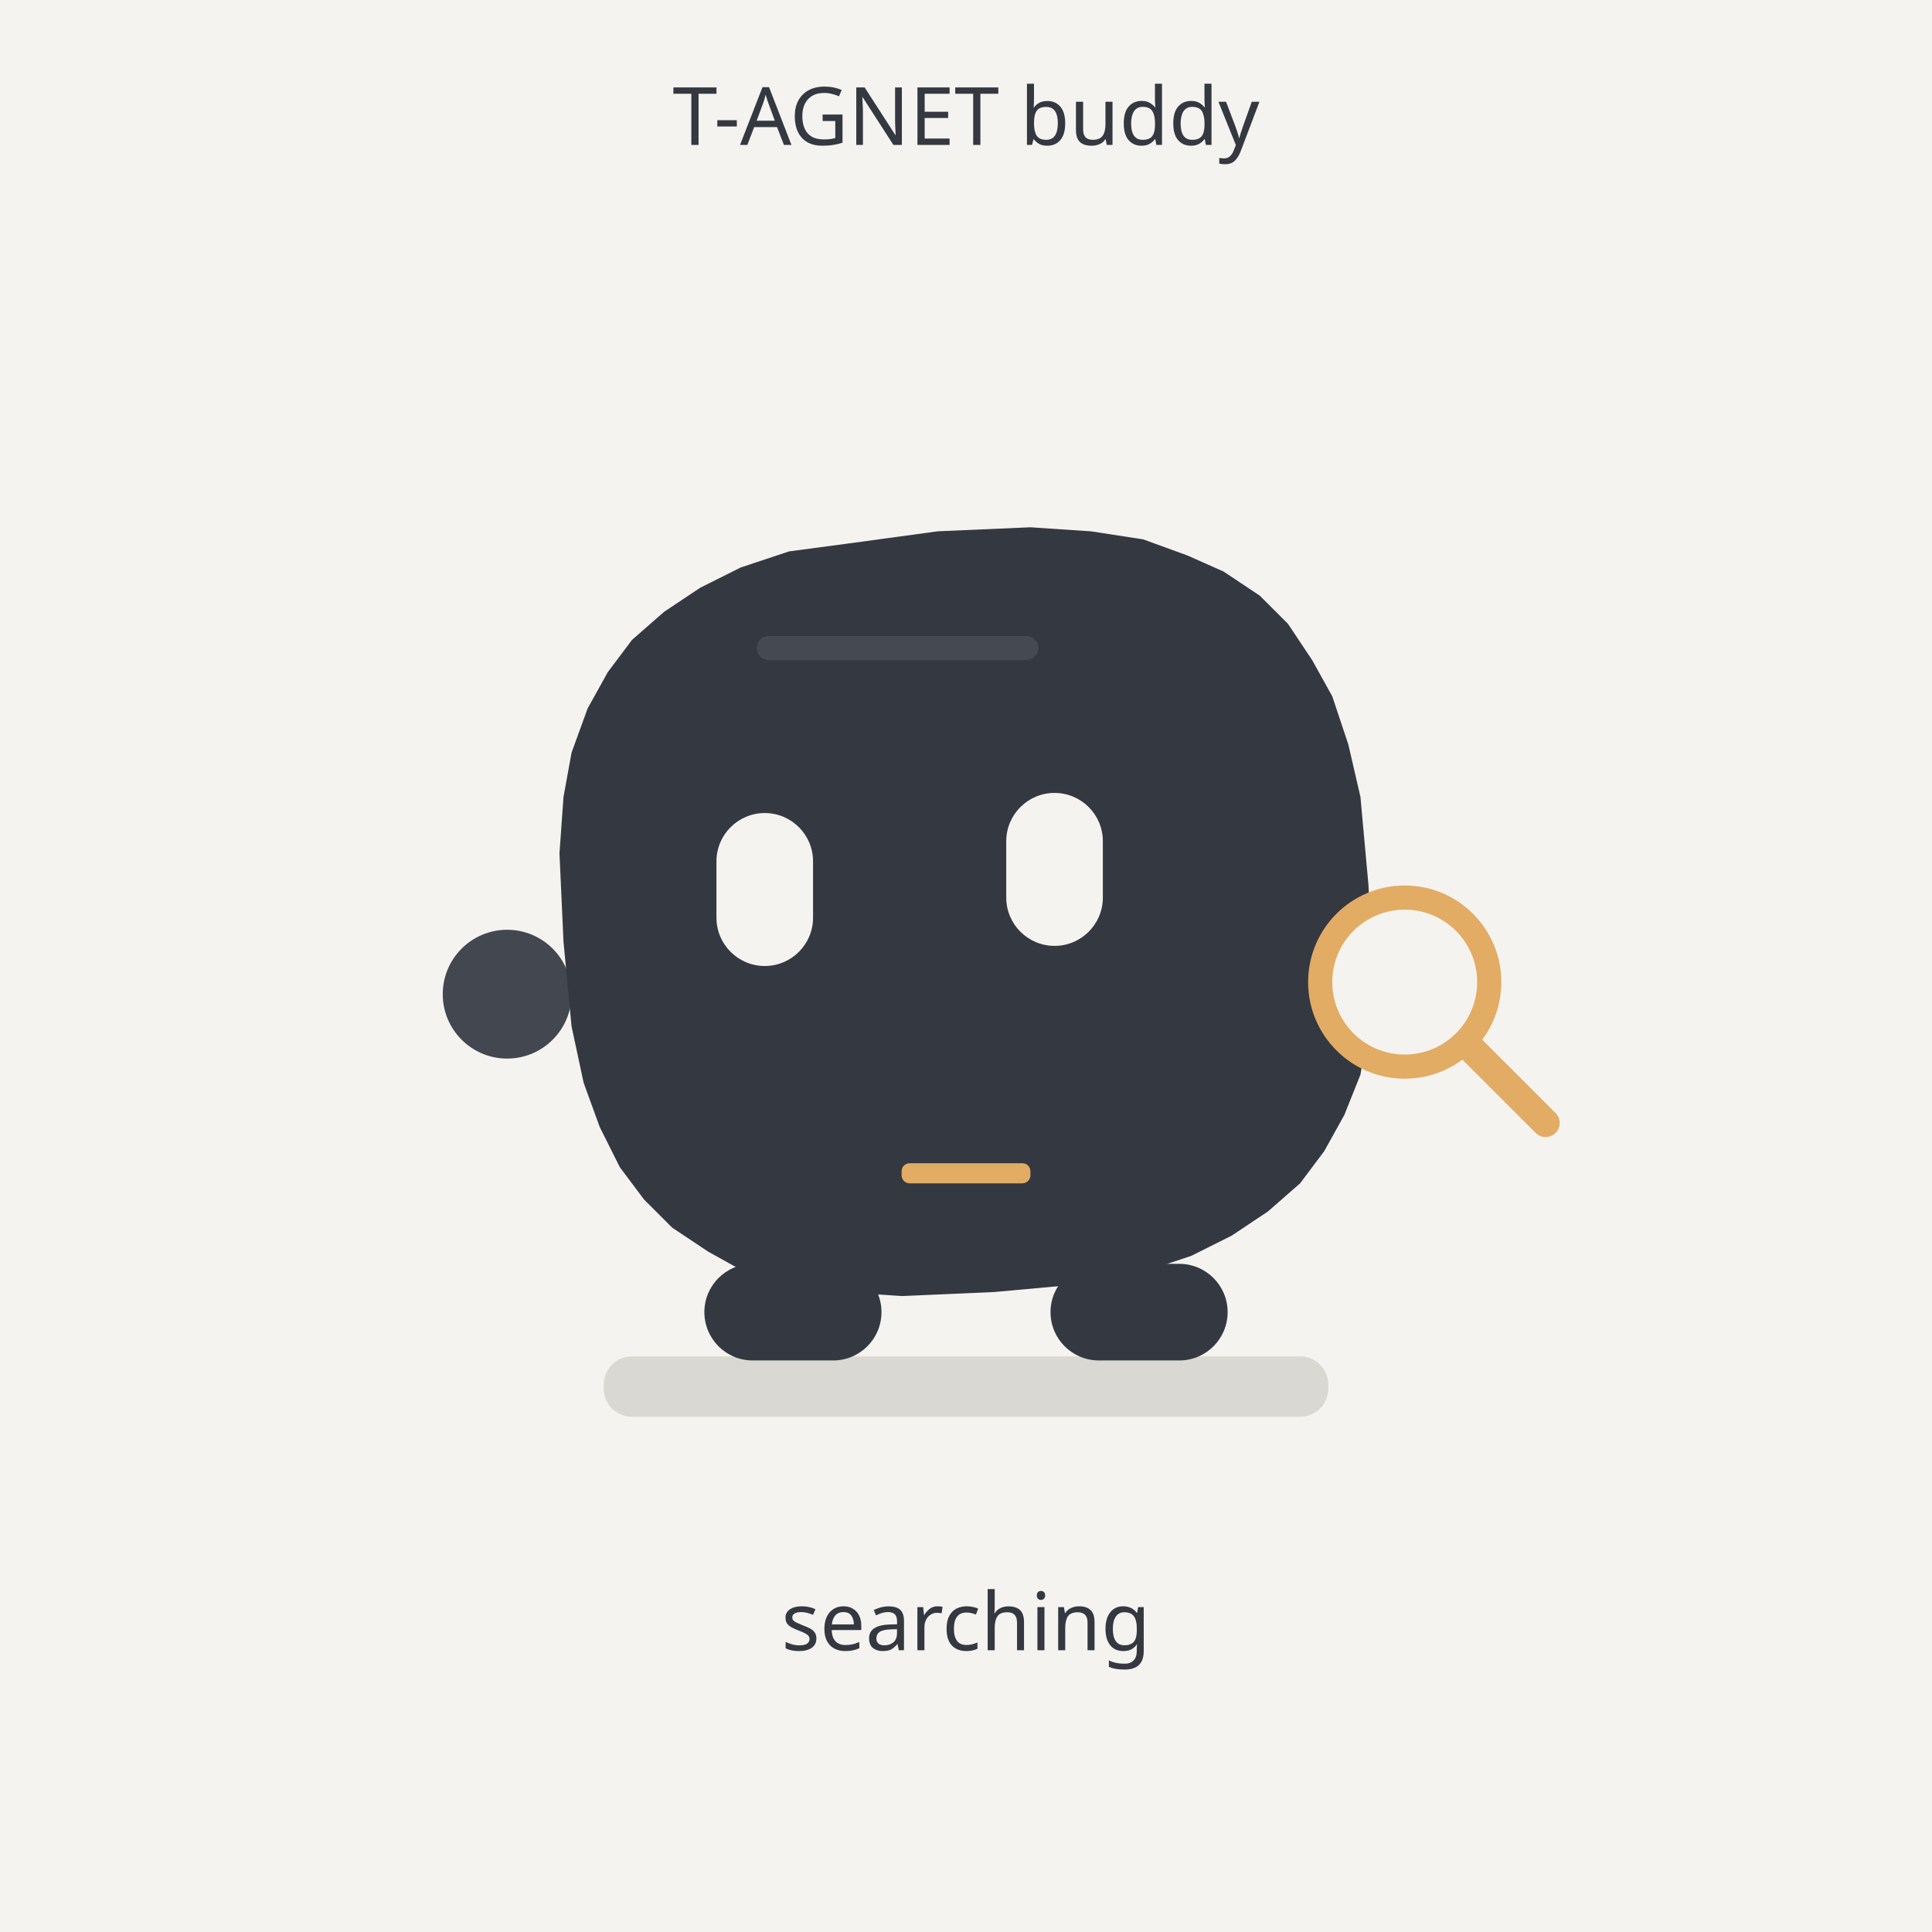
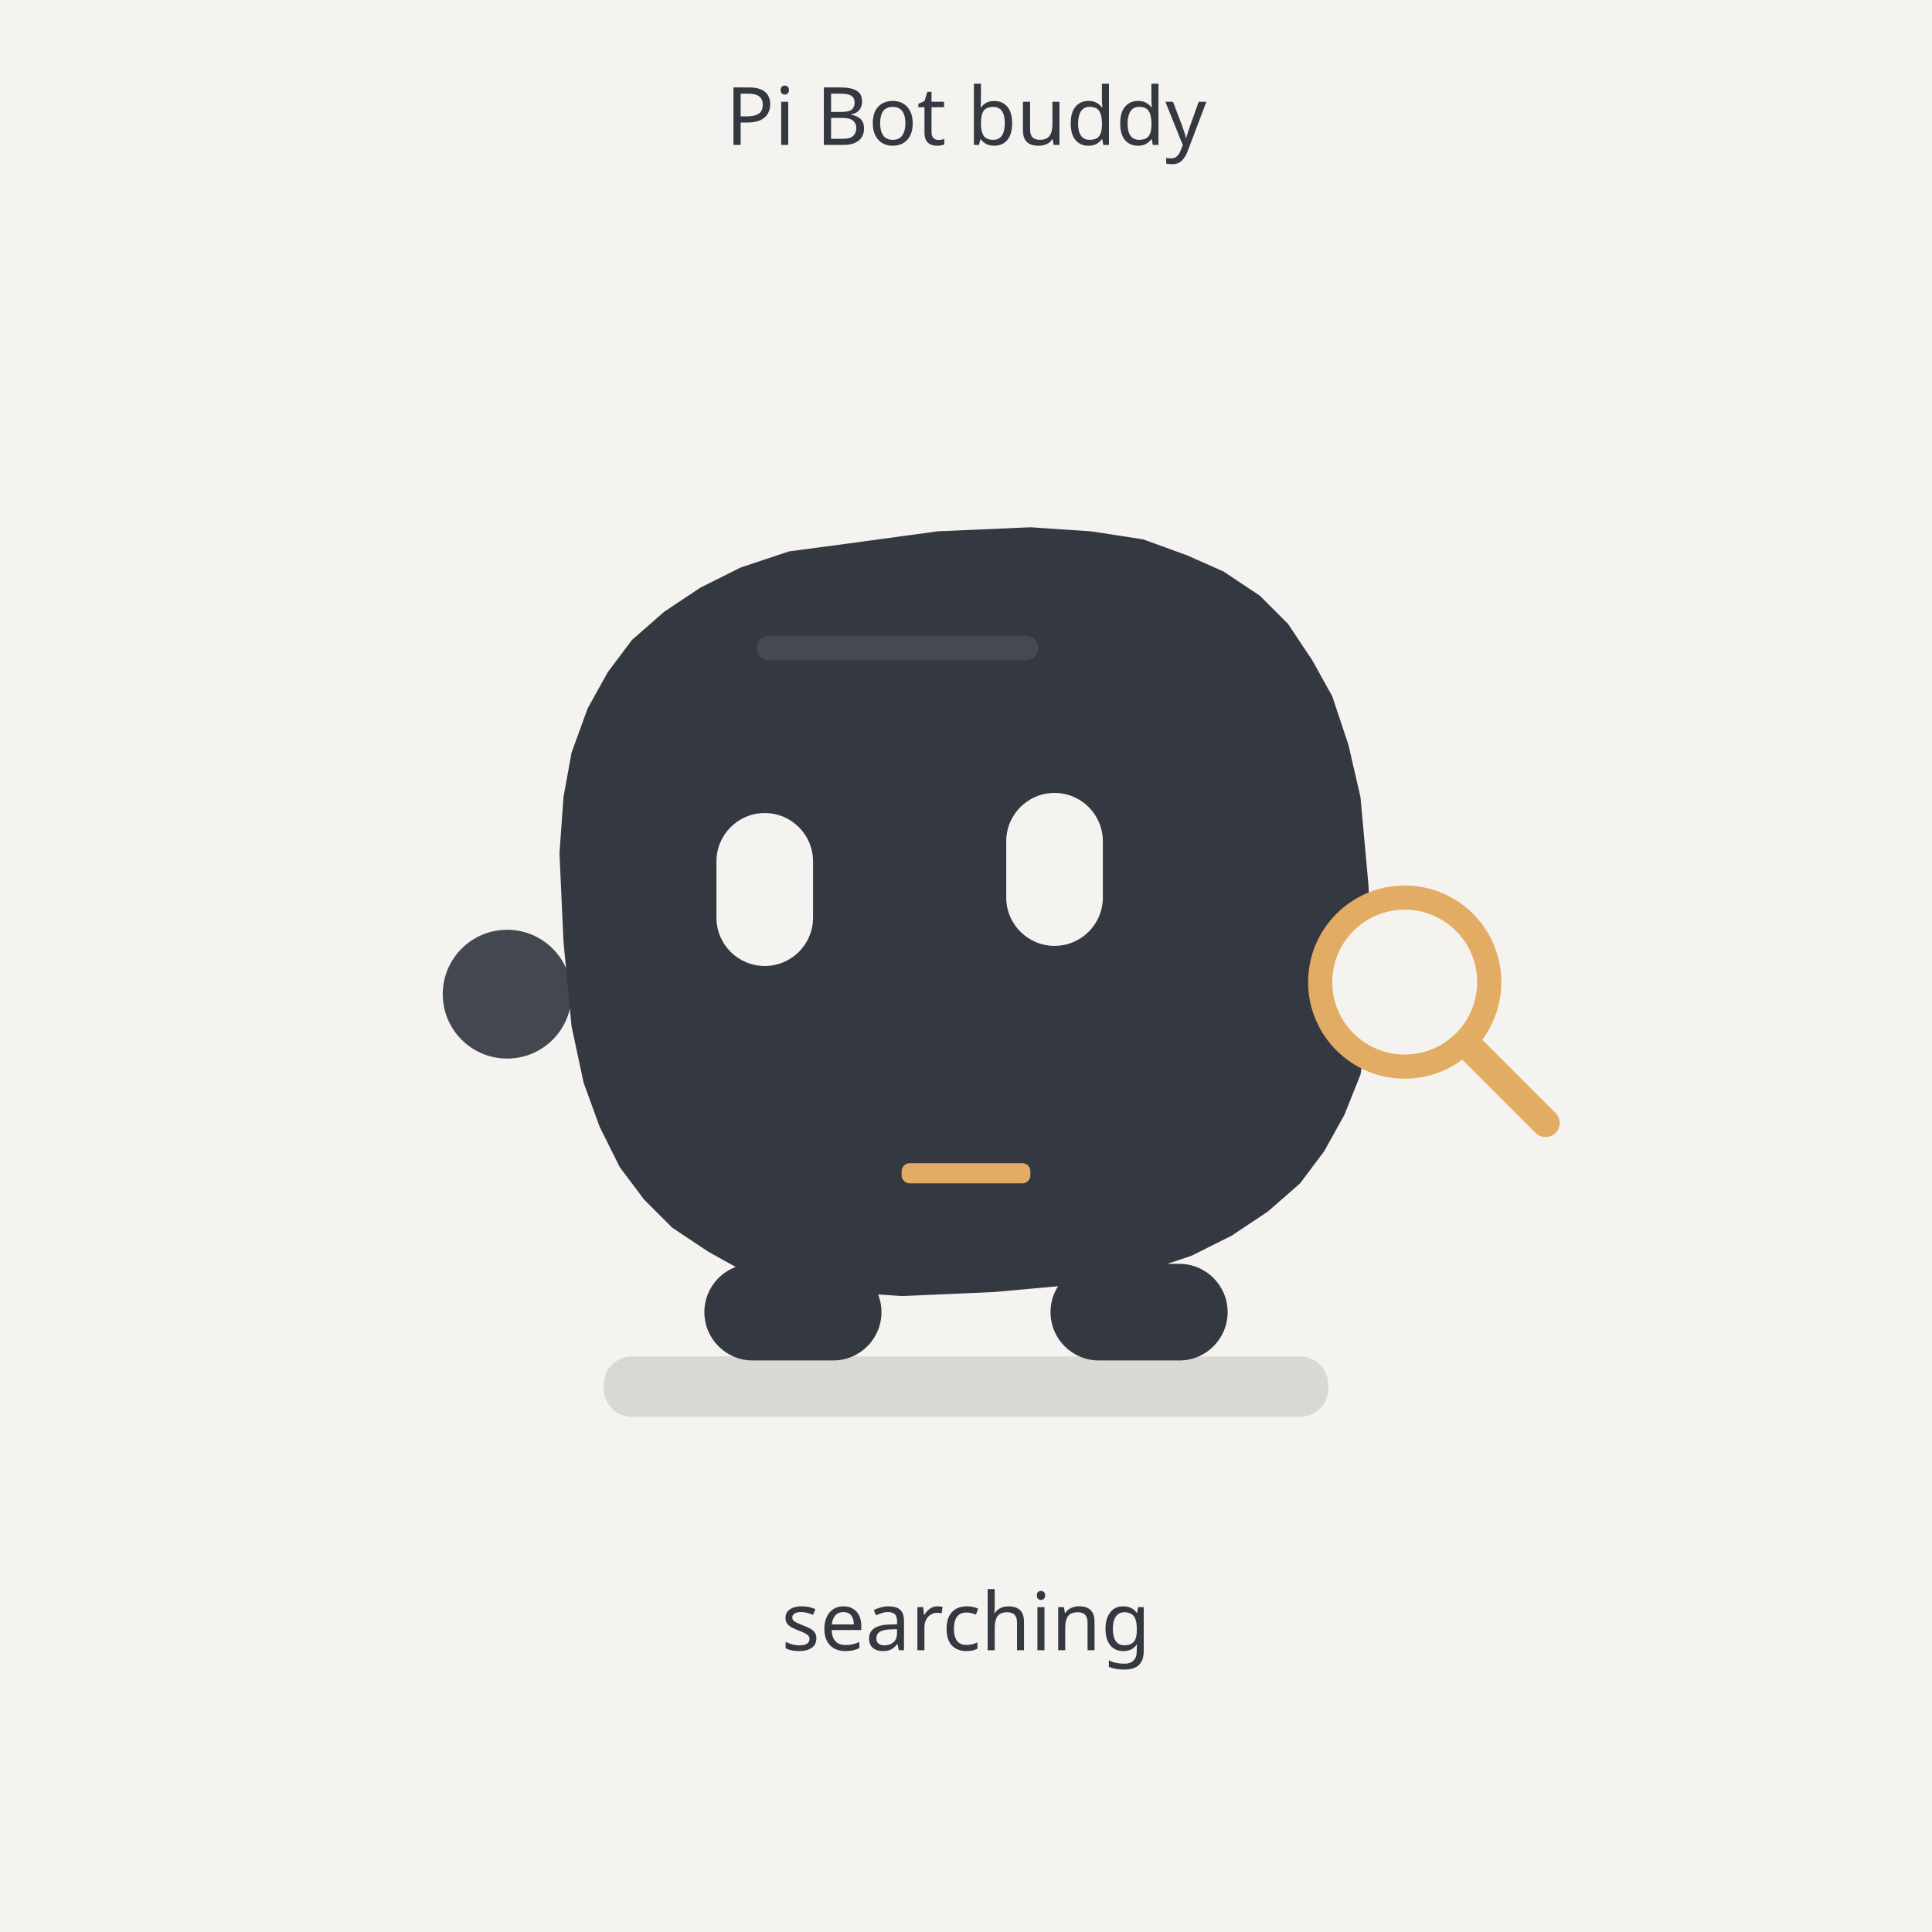
<svg xmlns="http://www.w3.org/2000/svg" width="480" height="480" viewBox="0 0 480 480">
  <rect width="480" height="480" fill="#F5F3EF" />
-   <text x="240" y="36" text-anchor="middle" font-family="sans-serif" font-size="20" fill="#343840">T-AGNET buddy</text>
+   <text x="240" y="36" text-anchor="middle" font-family="sans-serif" font-size="20" fill="#343840">Pi Bot buddy</text>
  <g transform="translate(30 64)">
    <rect x="120" y="273" width="180" height="15" rx="7" fill="#dad8d3" opacity="1" />
    <rect x="145" y="250" width="44" height="24" rx="12" fill="#343840" opacity="1" />
    <rect x="231" y="250" width="44" height="24" rx="12" fill="#343840" opacity="1" />
    <rect x="80" y="167" width="32" height="32" rx="16" fill="#424750" opacity="1" />
    <rect x="308" y="170" width="32" height="32" rx="16" fill="#424750" opacity="1" />
    <polygon fill="#343840" points="310,156 311,177 310,191 308,203 304,213 299,222 293,230 285,237 276,243 266,248 254,252 239,255 217,257 194,258 179,257 166,255 155,252 146,247 137,241 130,234 124,226 119,216 115,205 112,191 110,170 109,148 110,134 112,123 116,112 121,103 127,95 135,88 144,82 154,77 166,73 181,71 203,68 226,67 241,68 254,70 265,74 274,78 283,84 290,91 296,100 301,109 305,121 308,134 " />
    <rect x="158" y="94" width="70" height="6" rx="3" fill="#555a64" opacity="0.51" />
    <rect x="148" y="138" width="24" height="38" rx="12" fill="#f5f3ef" opacity="1" />
    <rect x="220" y="133" width="24" height="38" rx="12" fill="#f5f3ef" opacity="1" />
    <rect x="194" y="225" width="32" height="5" rx="2" fill="#e2ac64" opacity="1" />
    <rect x="295" y="156" width="48" height="48" rx="24" fill="#e2ac64" opacity="1" />
    <rect x="301" y="162" width="36" height="36" rx="18" fill="#f5f3ef" opacity="1" />
    <line x1="336" y1="197" x2="354" y2="215" stroke="#e2ac64" stroke-width="7" stroke-linecap="round" />
  </g>
  <text x="240" y="410" text-anchor="middle" font-family="sans-serif" font-size="20" fill="#343840">searching</text>
</svg>
